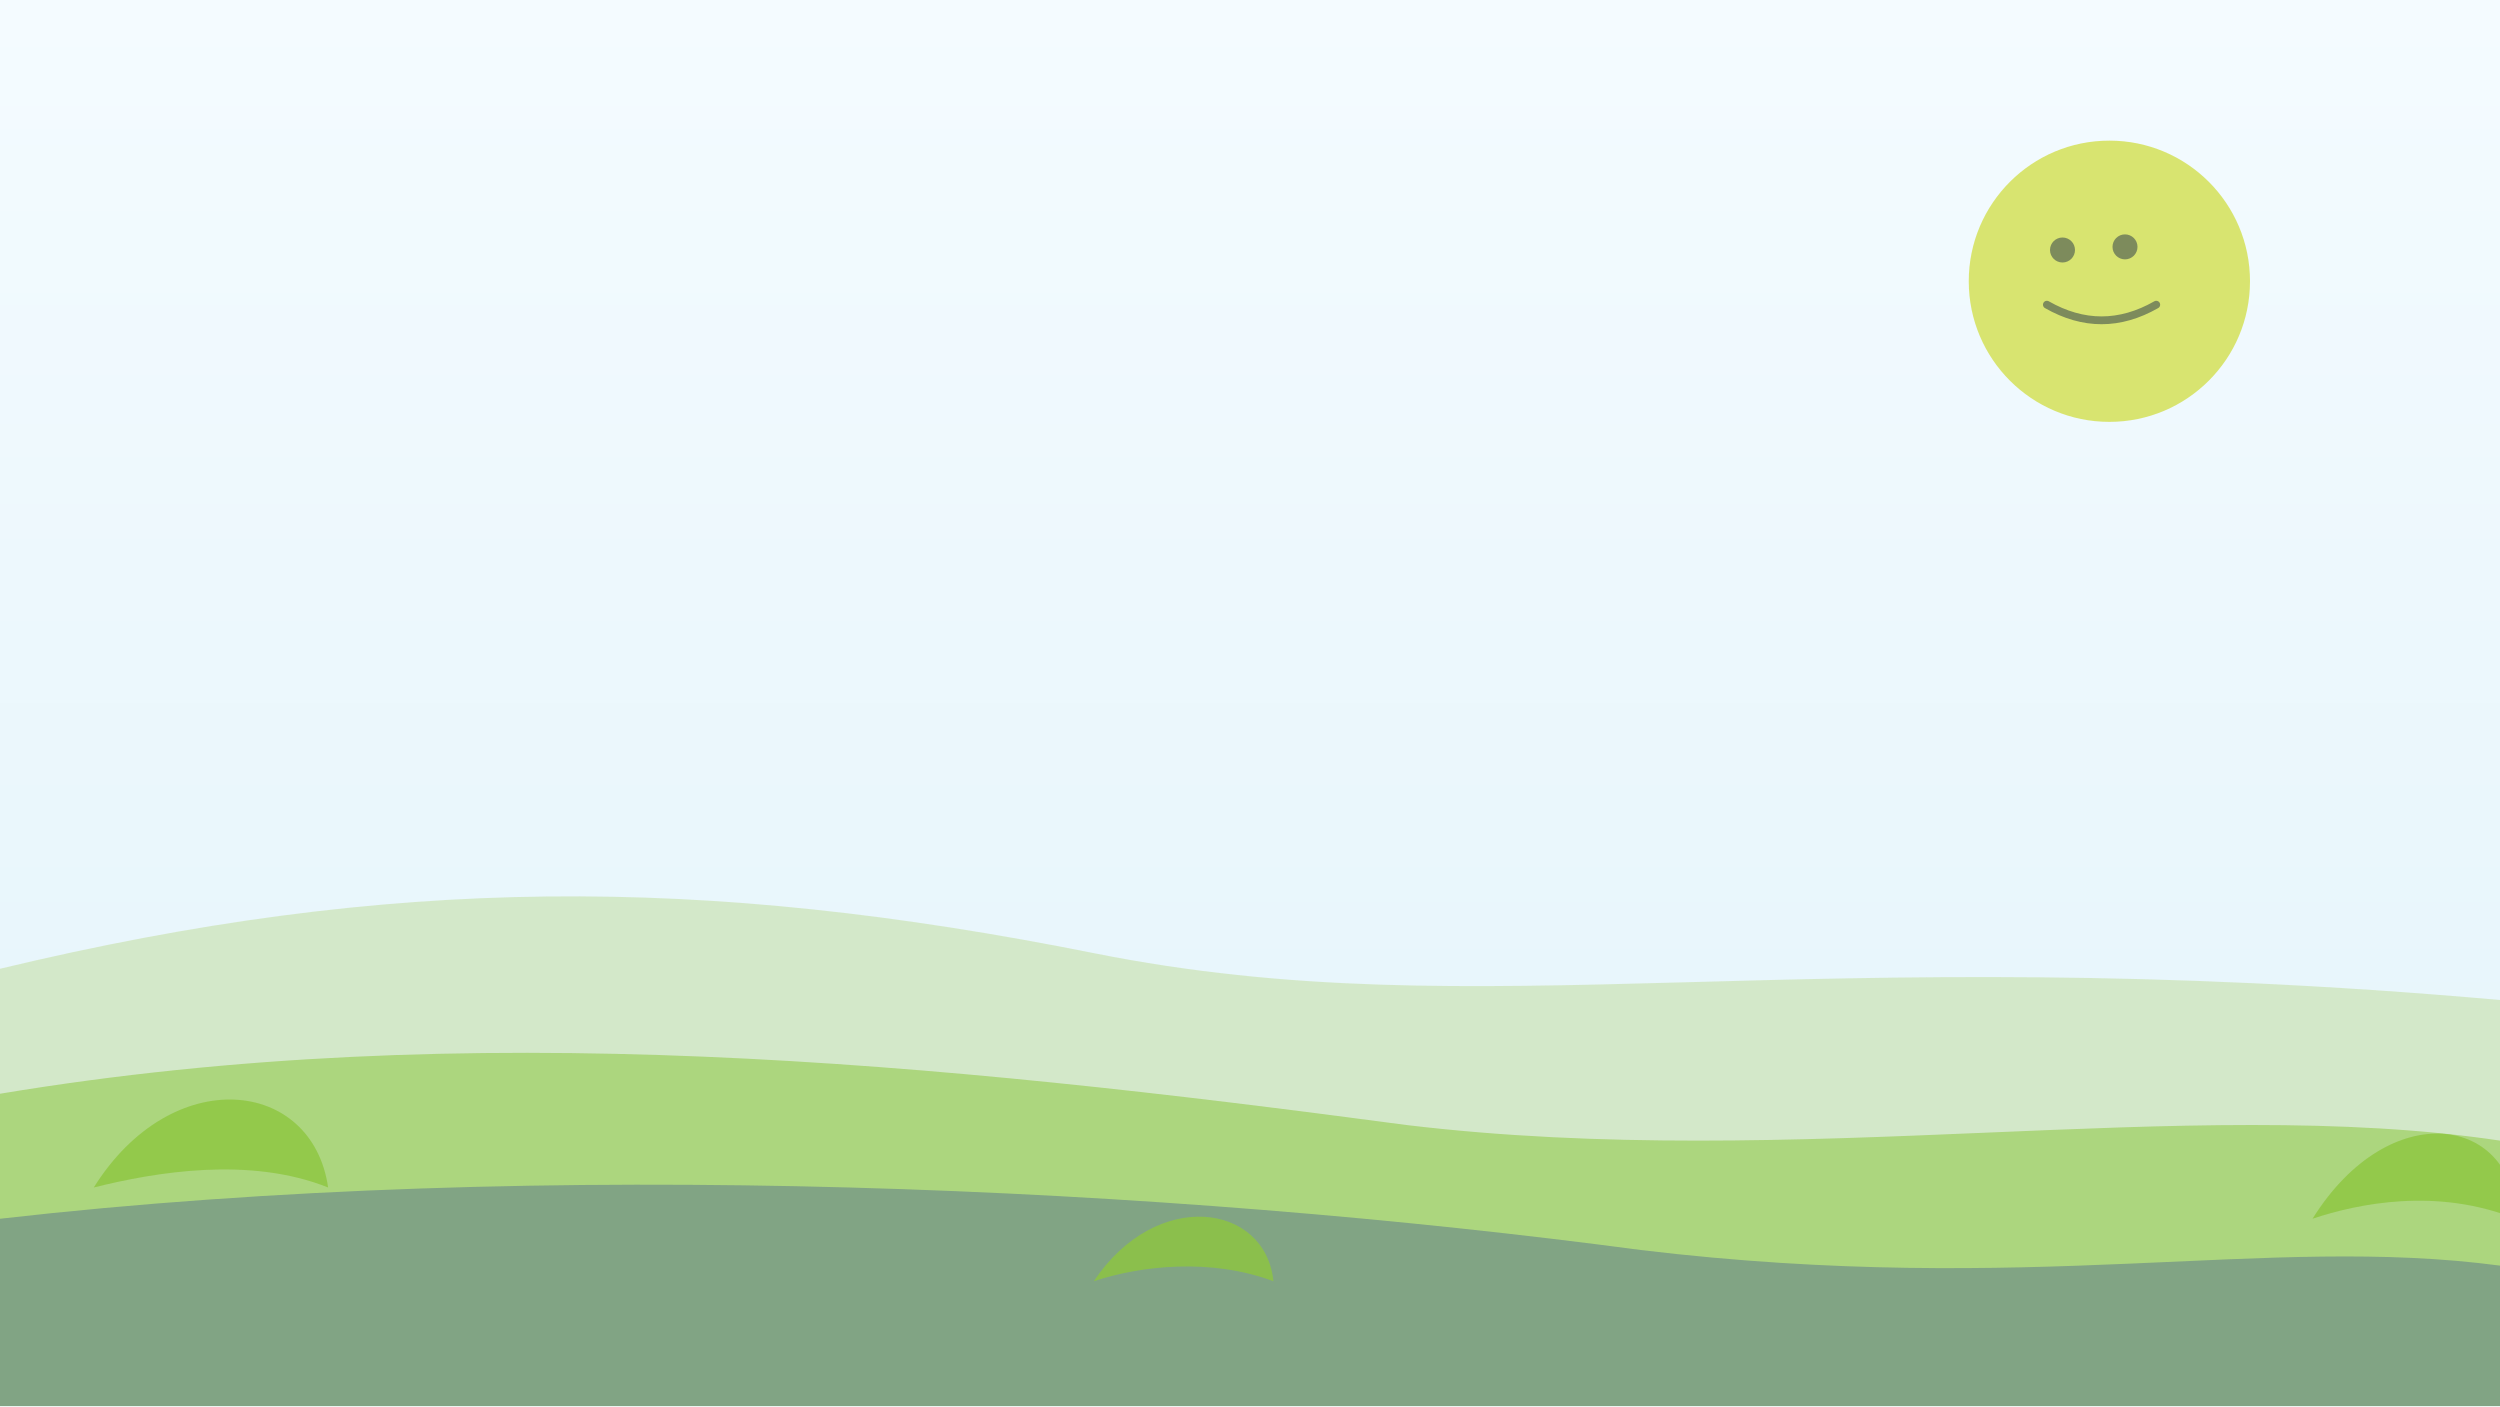
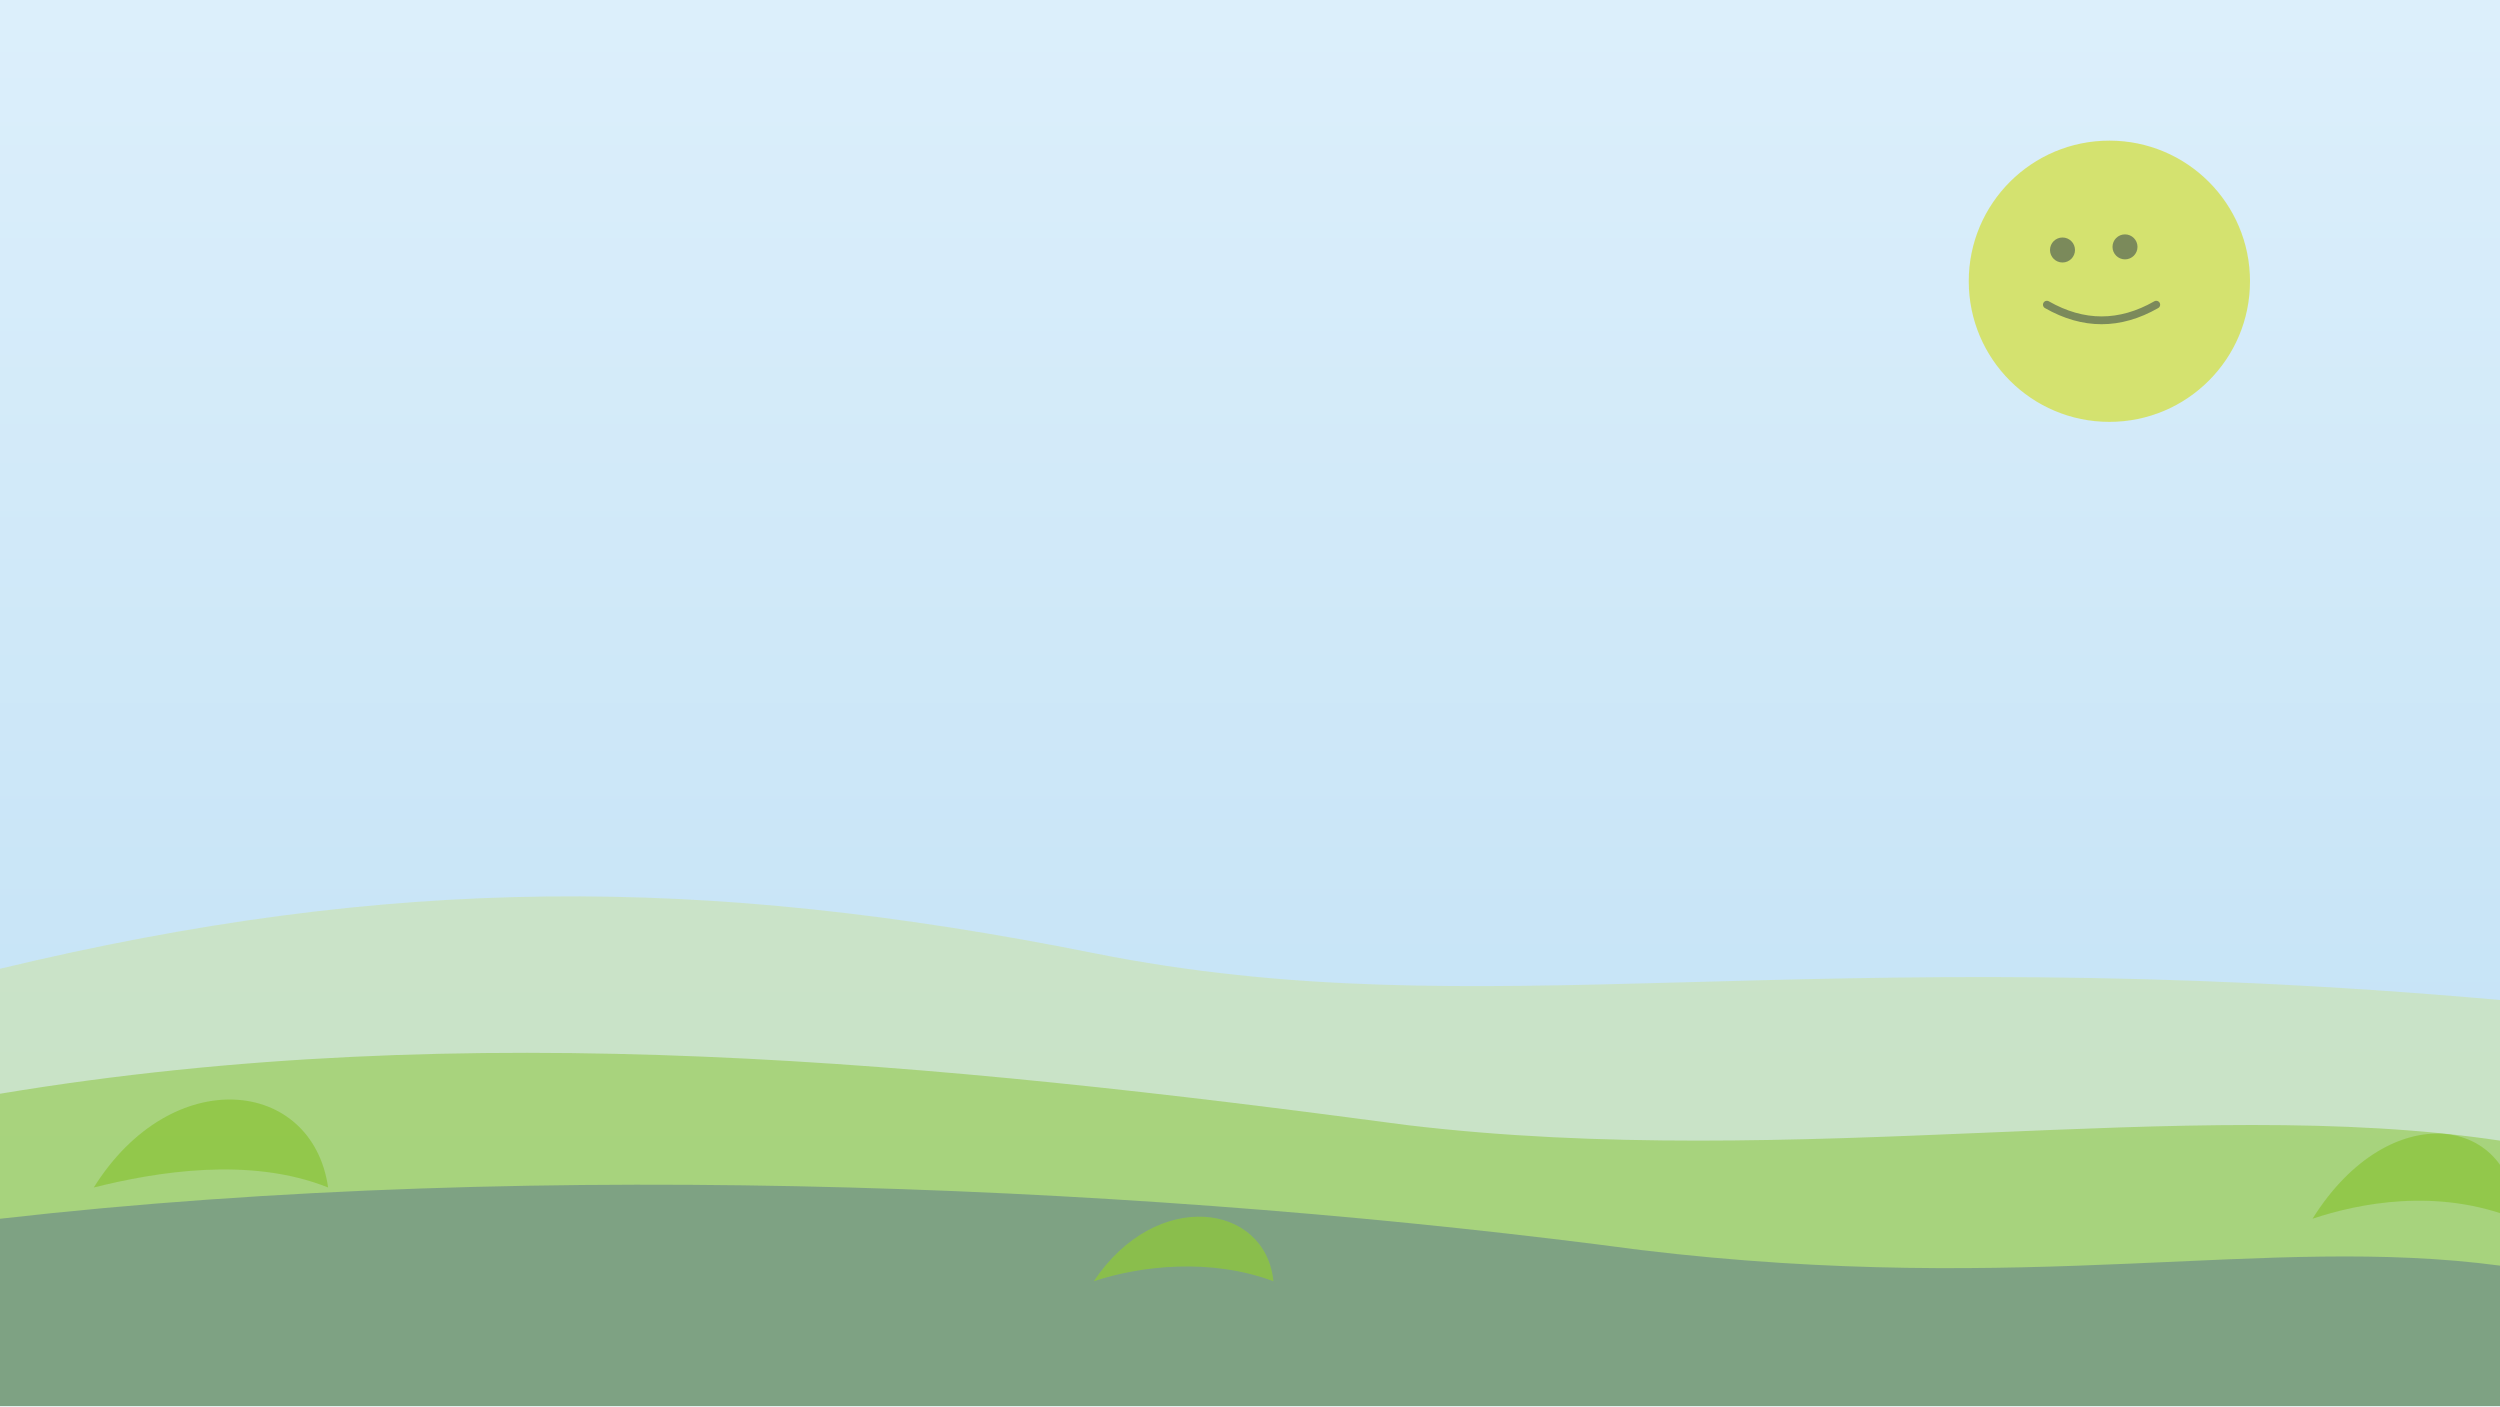
<svg xmlns="http://www.w3.org/2000/svg" viewBox="0 0 1600 900" preserveAspectRatio="xMidYMax slice">
  <defs>
    <linearGradient id="sky" x1="0" y1="0" x2="0" y2="1">
-       <stop offset="0%" stop-color="#F4FBFF" />
-       <stop offset="100%" stop-color="#E3F4FA" />
+       <stop offset="0%" stop-color="#DCEFFB" />
+       <stop offset="100%" stop-color="#BFE0F5" />
    </linearGradient>
  </defs>
  <rect width="1600" height="900" fill="url(#sky)" />
  <circle cx="1350" cy="180" r="90" fill="#D4E157" opacity="0.85" />
  <circle cx="1320" cy="160" r="8" fill="#223247" opacity="0.5" />
  <circle cx="1360" cy="158" r="8" fill="#223247" opacity="0.5" />
  <path d="M1310,195 Q1345,215 1380,195" stroke="#223247" stroke-width="5" fill="none" stroke-linecap="round" opacity="0.5" />
  <path d="M0,620 C250,560 450,560 700,610 C950,660 1150,600 1600,640 L1600,900 L0,900 Z" fill="#CBE3B4" opacity="0.7" />
  <path d="M0,700 C300,650 600,680 900,720 C1150,750 1400,700 1600,730 L1600,900 L0,900 Z" fill="#8DC63F" opacity="0.55" />
  <path d="M0,780 C350,740 750,760 1050,800 C1300,830 1450,790 1600,810 L1600,900 L0,900 Z" fill="#56718A" opacity="0.5" />
  <g fill="#8DC63F" opacity="0.8">
    <path d="M60,760 C110,680 200,690 210,760 C160,740 100,750 60,760 Z" />
    <path d="M1480,780 C1530,700 1610,715 1610,780 C1560,760 1510,770 1480,780 Z" />
    <path d="M700,820 C740,760 810,770 815,820 C775,805 730,810 700,820 Z" />
  </g>
</svg>
